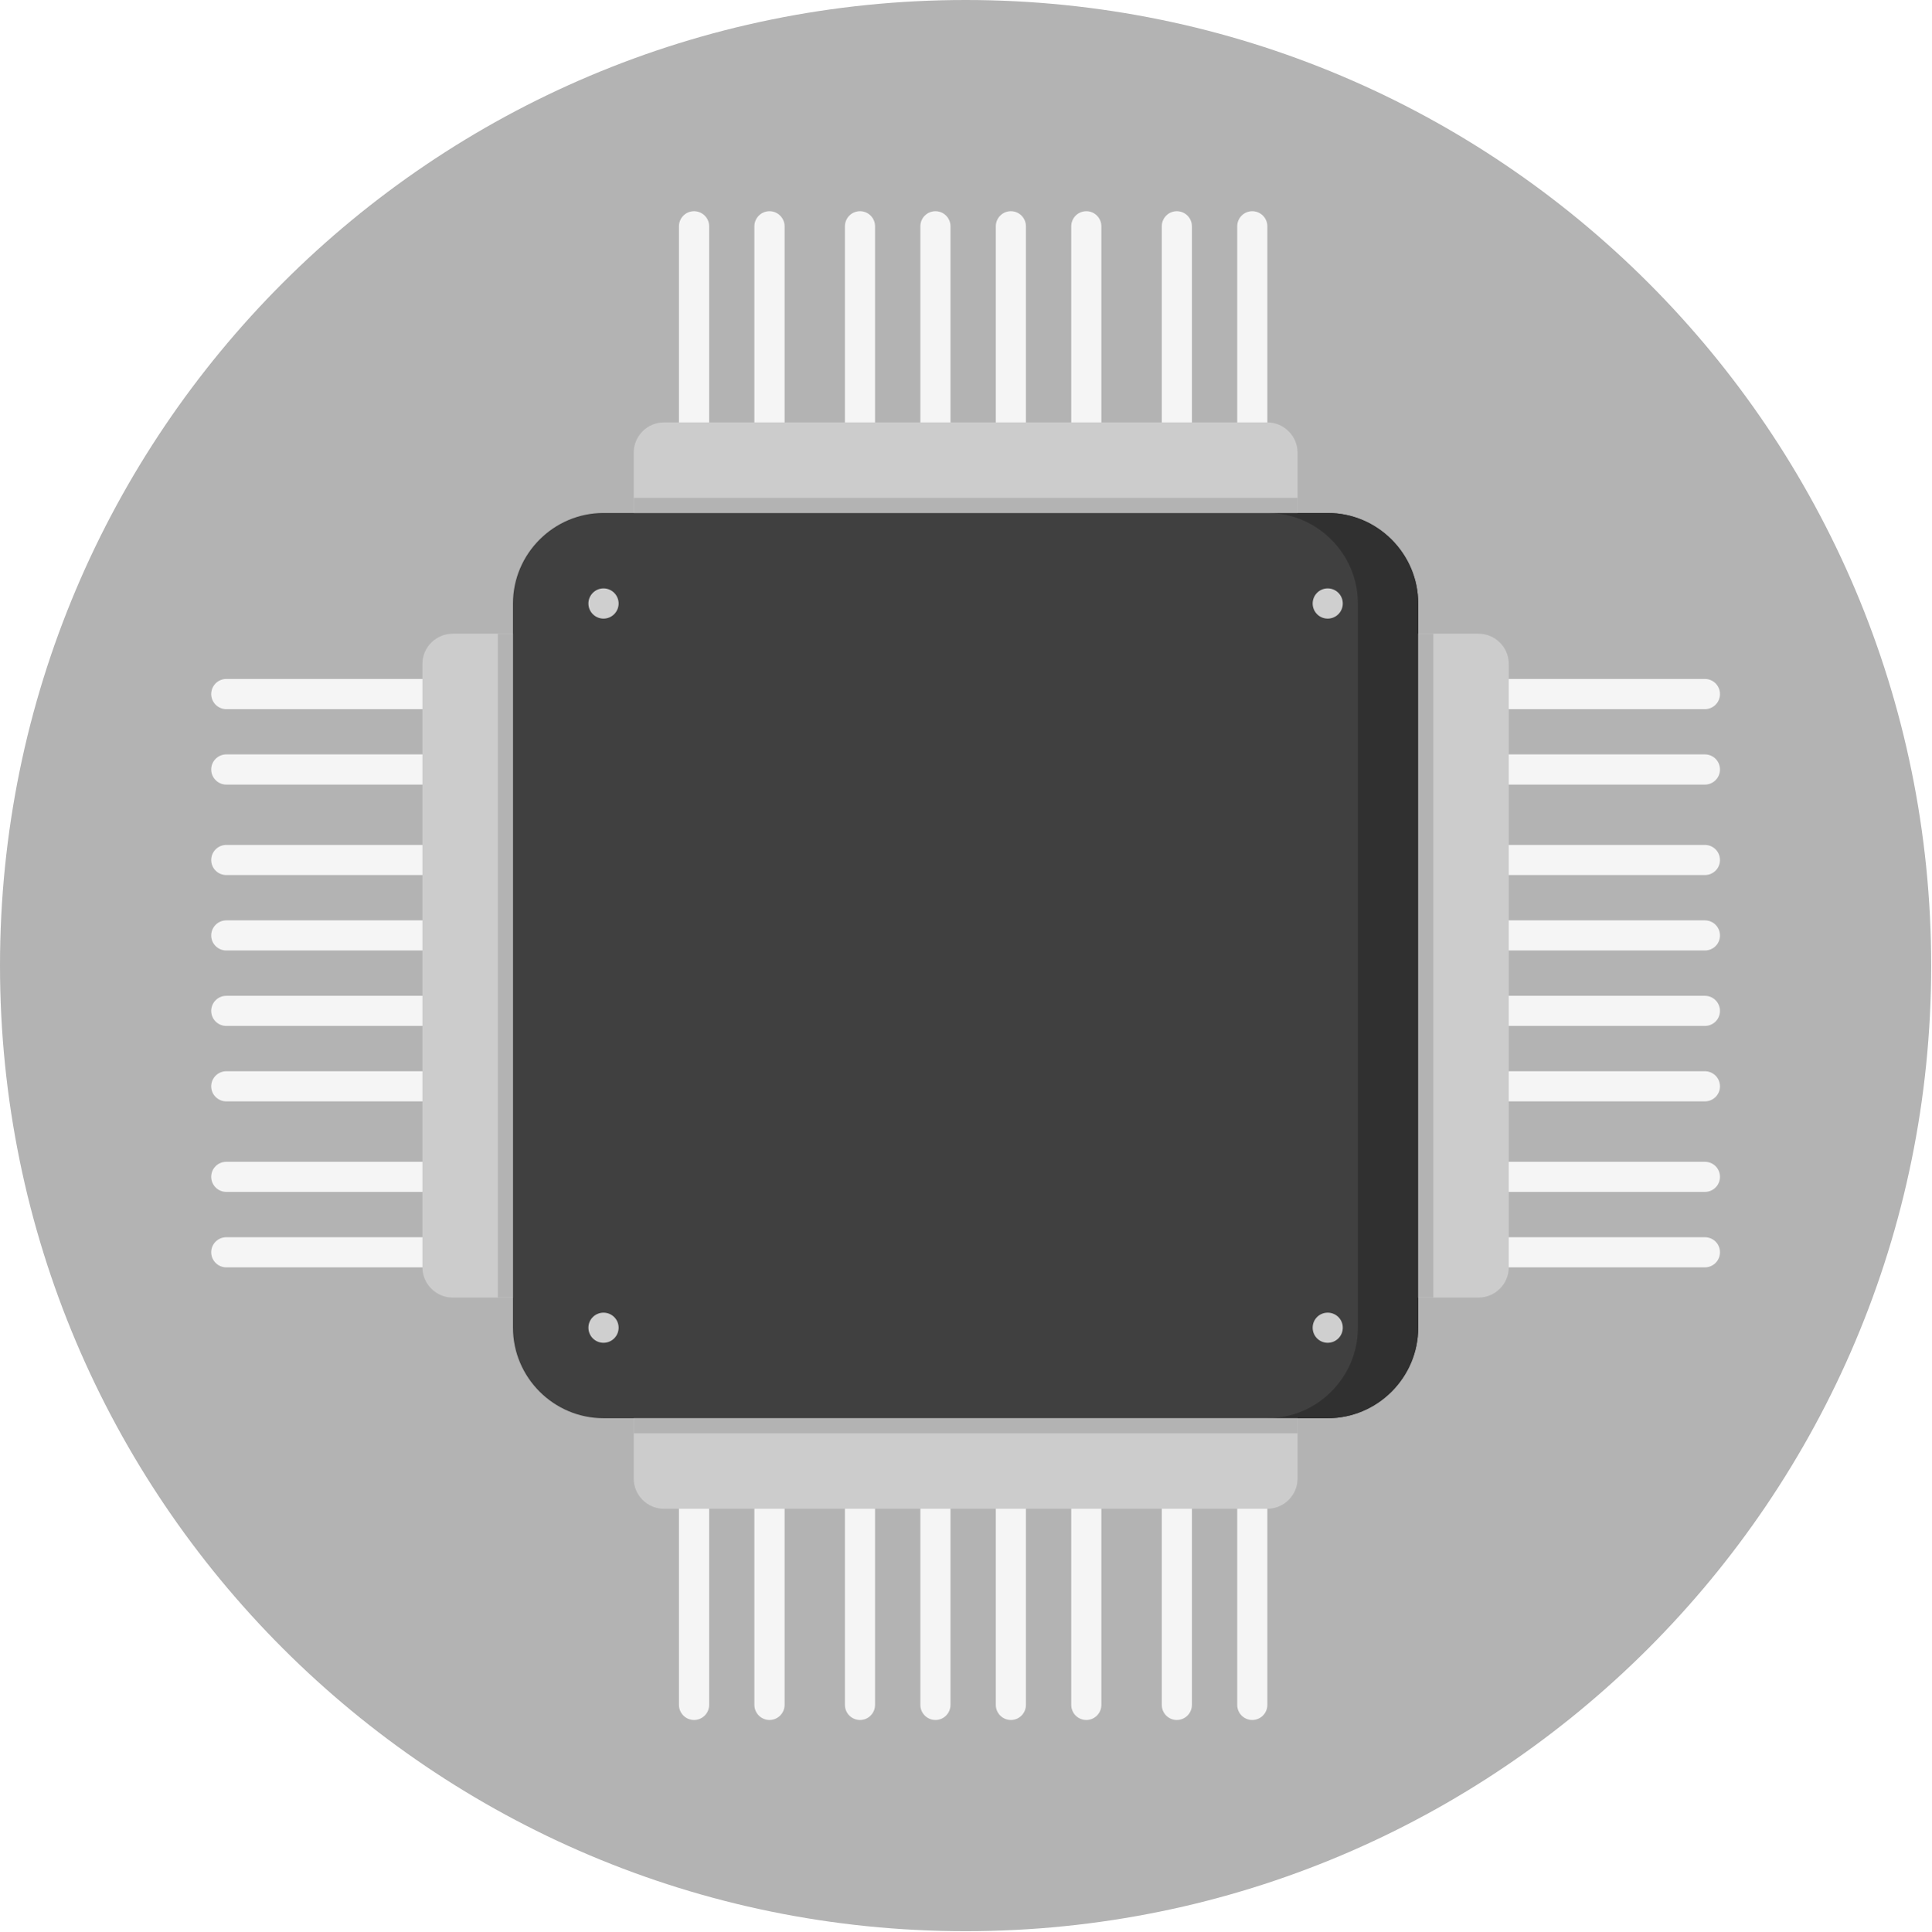
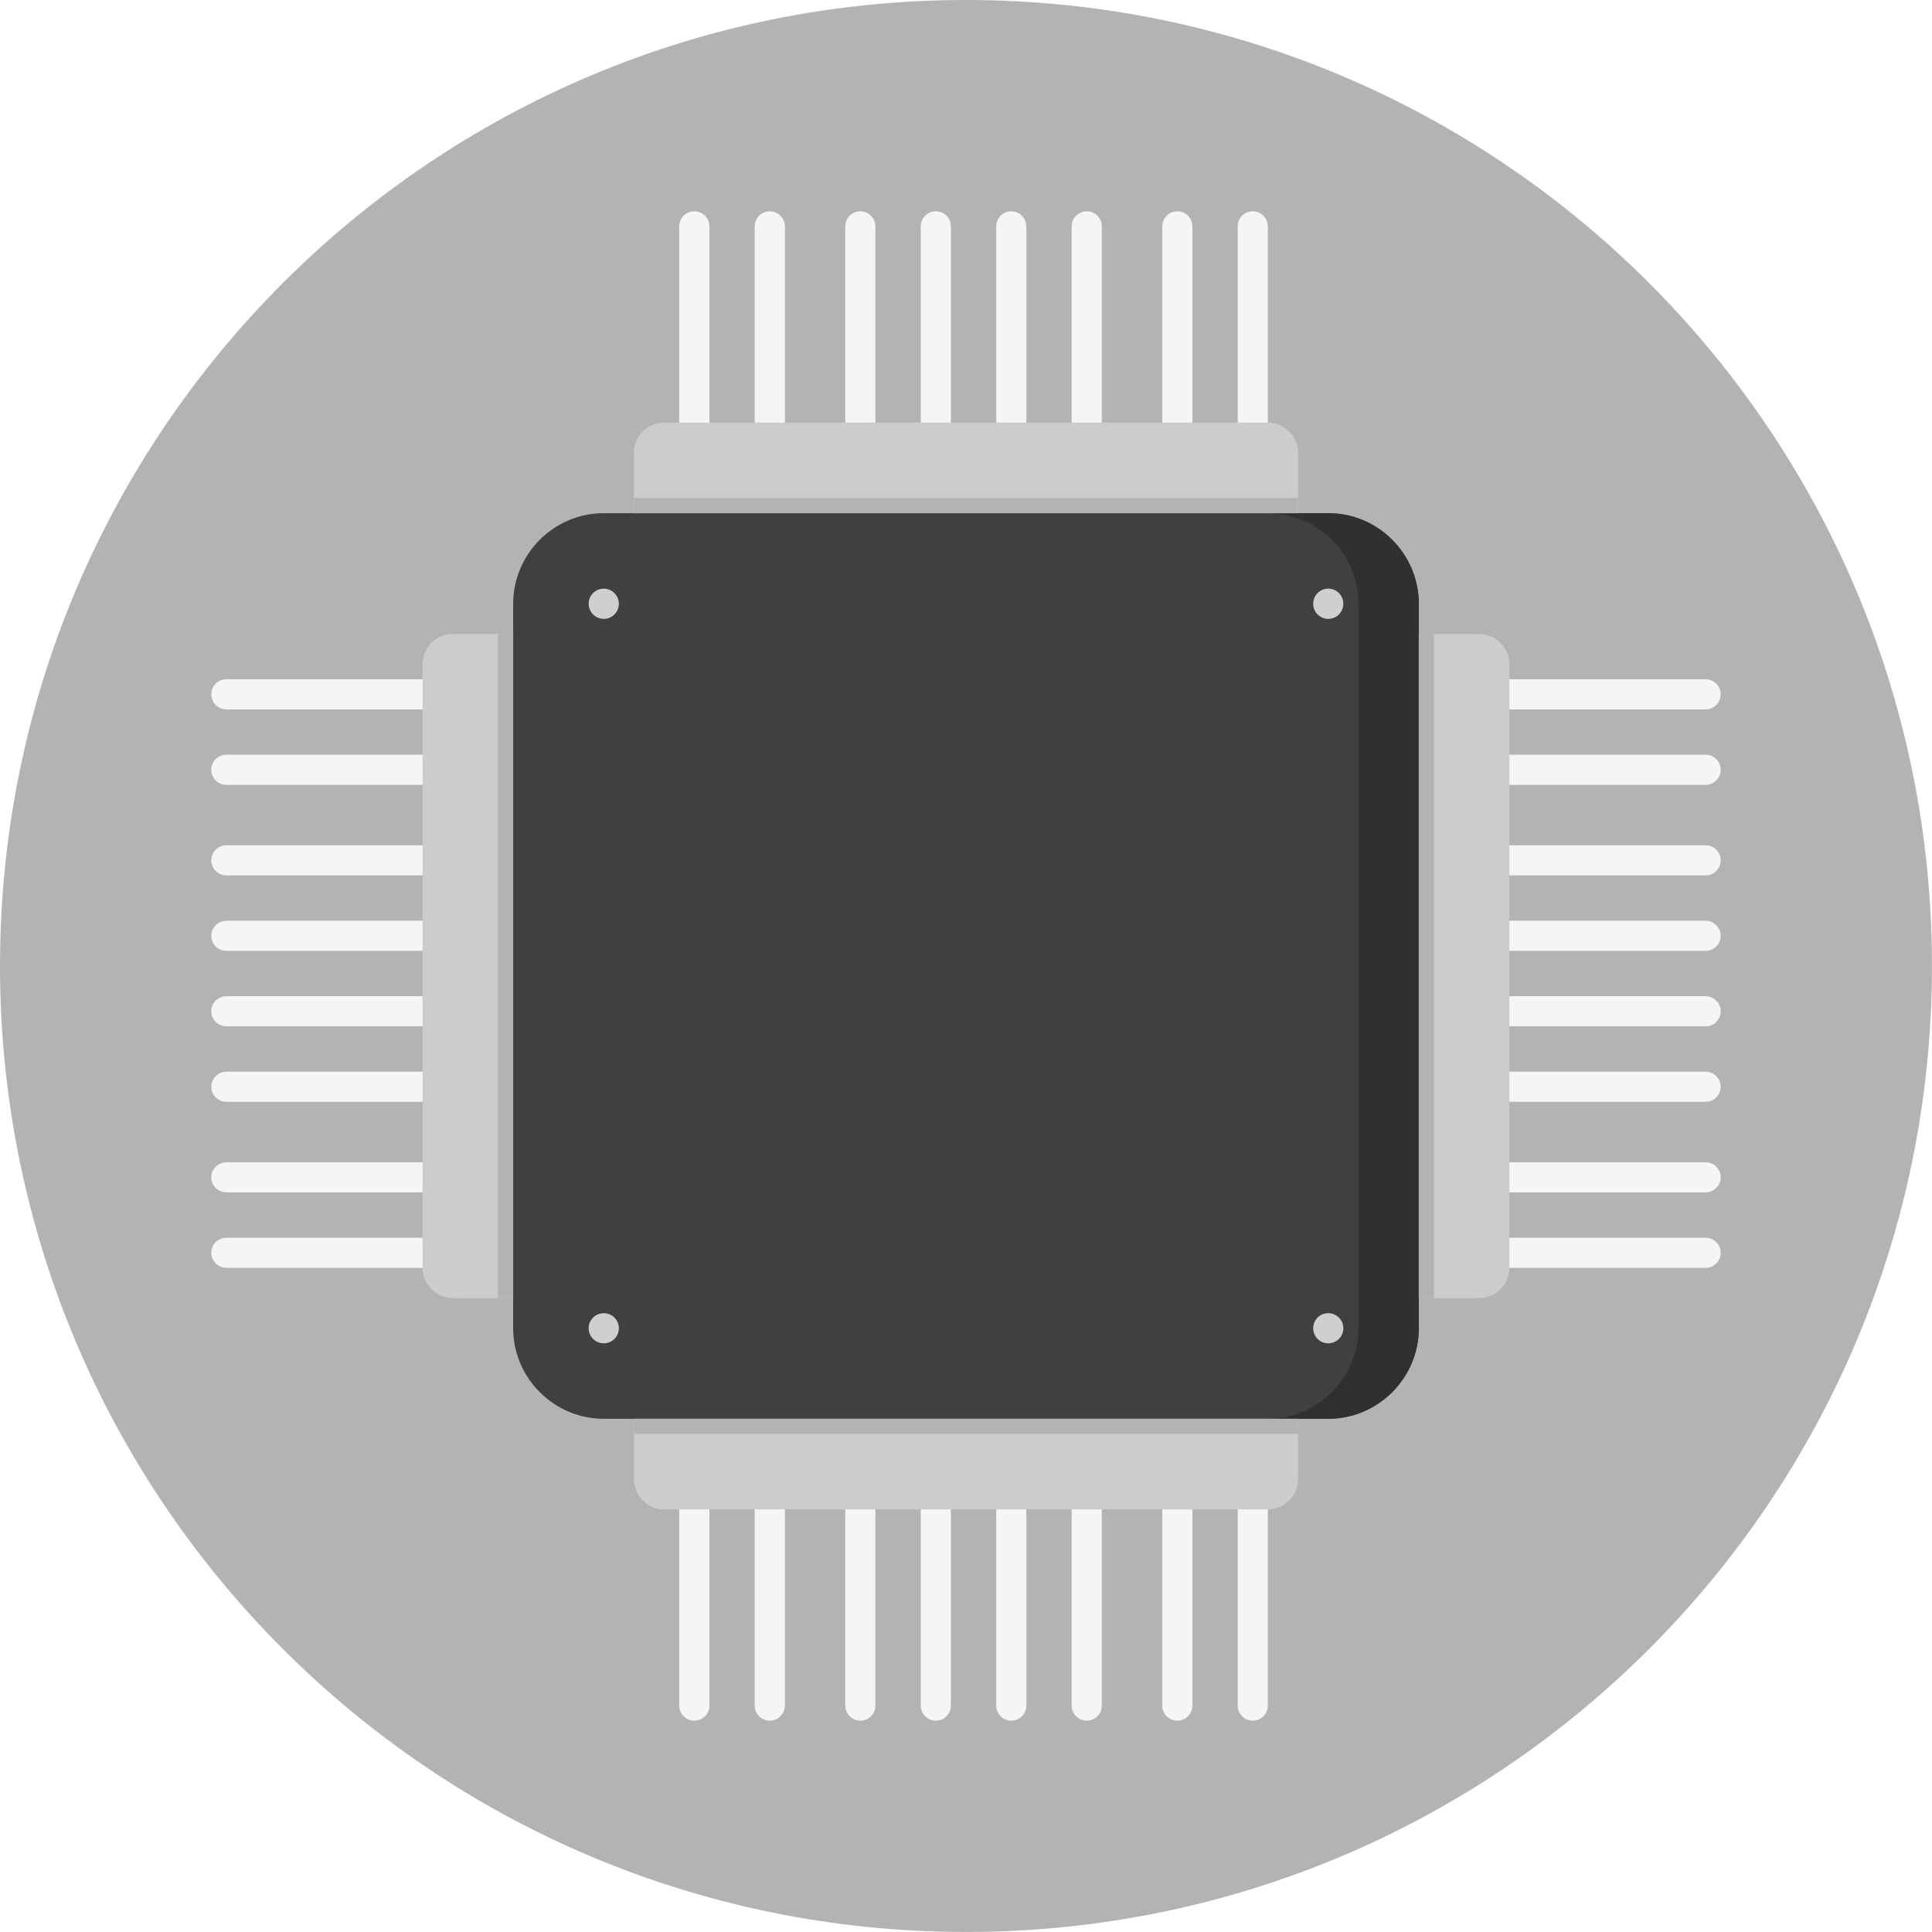
- <svg xmlns="http://www.w3.org/2000/svg" width="102.4pt" height="102.4pt" viewBox="0 0 102.4 102.4" version="1.1">
+ <svg xmlns="http://www.w3.org/2000/svg" width="136.533" height="136.533" version="1.1" viewBox="0 0 102.4 102.4">
  <g id="surface1">
-     <path style=" stroke:none;fill-rule:nonzero;fill:rgb(70%,70%,70%);fill-opacity:1;" d="M 51.199 0 C 22.922 0 0 22.922 0 51.199 C 0 79.477 22.922 102.398 51.199 102.398 C 79.477 102.398 102.398 79.477 102.398 51.199 C 102.398 22.922 79.477 0 51.199 0 Z M 51.199 0 " />
-     <path style=" stroke:none;fill-rule:nonzero;fill:rgb(25%,25%,25%);fill-opacity:1;" d="M 75.199 70.398 C 75.199 73.039 73.039 75.199 70.398 75.199 L 32 75.199 C 29.359 75.199 27.199 73.039 27.199 70.398 L 27.199 32 C 27.199 29.359 29.359 27.199 32 27.199 L 70.398 27.199 C 73.039 27.199 75.199 29.359 75.199 32 Z M 75.199 70.398 " />
-     <path style=" stroke:none;fill-rule:nonzero;fill:rgb(19%,19%,19%);fill-opacity:1;" d="M 70.398 27.199 L 67.199 27.199 C 69.84 27.199 72 29.359 72 32 L 72 70.398 C 72 73.039 69.84 75.199 67.199 75.199 L 70.398 75.199 C 73.039 75.199 75.199 73.039 75.199 70.398 L 75.199 32 C 75.199 29.359 73.039 27.199 70.398 27.199 Z M 70.398 27.199 " />
-     <path style=" stroke:none;fill-rule:nonzero;fill:rgb(81%,81%,81%);fill-opacity:1;" d="M 71.199 32 C 71.199 32.441 70.844 32.801 70.398 32.801 C 69.957 32.801 69.602 32.441 69.602 32 C 69.602 31.559 69.957 31.199 70.398 31.199 C 70.844 31.199 71.199 31.559 71.199 32 Z M 71.199 32 " />
-     <path style=" stroke:none;fill-rule:nonzero;fill:rgb(81%,81%,81%);fill-opacity:1;" d="M 32.801 32 C 32.801 32.441 32.441 32.801 32 32.801 C 31.559 32.801 31.199 32.441 31.199 32 C 31.199 31.559 31.559 31.199 32 31.199 C 32.441 31.199 32.801 31.559 32.801 32 Z M 32.801 32 " />
-     <path style=" stroke:none;fill-rule:nonzero;fill:rgb(81%,81%,81%);fill-opacity:1;" d="M 71.199 70.398 C 71.199 70.844 70.844 71.199 70.398 71.199 C 69.957 71.199 69.602 70.844 69.602 70.398 C 69.602 69.957 69.957 69.602 70.398 69.602 C 70.844 69.602 71.199 69.957 71.199 70.398 Z M 71.199 70.398 " />
-     <path style=" stroke:none;fill-rule:nonzero;fill:rgb(81%,81%,81%);fill-opacity:1;" d="M 32.801 70.398 C 32.801 70.844 32.441 71.199 32 71.199 C 31.559 71.199 31.199 70.844 31.199 70.398 C 31.199 69.957 31.559 69.602 32 69.602 C 32.441 69.602 32.801 69.957 32.801 70.398 Z M 32.801 70.398 " />
-     <path style=" stroke:none;fill-rule:nonzero;fill:rgb(96%,96%,96%);fill-opacity:1;" d="M 36.801 23.199 C 36.359 23.199 36 22.84 36 22.398 L 36 12 C 36 11.559 36.359 11.199 36.801 11.199 C 37.242 11.199 37.602 11.559 37.602 12 L 37.602 22.398 C 37.602 22.84 37.242 23.199 36.801 23.199 Z M 36.801 23.199 " />
-     <path style=" stroke:none;fill-rule:nonzero;fill:rgb(96%,96%,96%);fill-opacity:1;" d="M 40.801 23.199 C 40.359 23.199 40 22.84 40 22.398 L 40 12 C 40 11.559 40.359 11.199 40.801 11.199 C 41.242 11.199 41.602 11.559 41.602 12 L 41.602 22.398 C 41.602 22.84 41.242 23.199 40.801 23.199 Z M 40.801 23.199 " />
-     <path style=" stroke:none;fill-rule:nonzero;fill:rgb(96%,96%,96%);fill-opacity:1;" d="M 45.602 23.199 C 45.156 23.199 44.801 22.84 44.801 22.398 L 44.801 12 C 44.801 11.559 45.156 11.199 45.602 11.199 C 46.043 11.199 46.398 11.559 46.398 12 L 46.398 22.398 C 46.398 22.84 46.043 23.199 45.602 23.199 Z M 45.602 23.199 " />
-     <path style=" stroke:none;fill-rule:nonzero;fill:rgb(96%,96%,96%);fill-opacity:1;" d="M 49.602 23.199 C 49.156 23.199 48.801 22.84 48.801 22.398 L 48.801 12 C 48.801 11.559 49.156 11.199 49.602 11.199 C 50.043 11.199 50.398 11.559 50.398 12 L 50.398 22.398 C 50.398 22.84 50.043 23.199 49.602 23.199 Z M 49.602 23.199 " />
-     <path style=" stroke:none;fill-rule:nonzero;fill:rgb(96%,96%,96%);fill-opacity:1;" d="M 53.602 23.199 C 53.156 23.199 52.801 22.84 52.801 22.398 L 52.801 12 C 52.801 11.559 53.156 11.199 53.602 11.199 C 54.043 11.199 54.398 11.559 54.398 12 L 54.398 22.398 C 54.398 22.84 54.043 23.199 53.602 23.199 Z M 53.602 23.199 " />
-     <path style=" stroke:none;fill-rule:nonzero;fill:rgb(96%,96%,96%);fill-opacity:1;" d="M 57.602 23.199 C 57.156 23.199 56.801 22.84 56.801 22.398 L 56.801 12 C 56.801 11.559 57.156 11.199 57.602 11.199 C 58.043 11.199 58.398 11.559 58.398 12 L 58.398 22.398 C 58.398 22.84 58.043 23.199 57.602 23.199 Z M 57.602 23.199 " />
-     <path style=" stroke:none;fill-rule:nonzero;fill:rgb(96%,96%,96%);fill-opacity:1;" d="M 62.398 23.199 C 61.957 23.199 61.602 22.84 61.602 22.398 L 61.602 12 C 61.602 11.559 61.957 11.199 62.398 11.199 C 62.844 11.199 63.199 11.559 63.199 12 L 63.199 22.398 C 63.199 22.84 62.844 23.199 62.398 23.199 Z M 62.398 23.199 " />
-     <path style=" stroke:none;fill-rule:nonzero;fill:rgb(96%,96%,96%);fill-opacity:1;" d="M 66.398 23.199 C 65.957 23.199 65.602 22.84 65.602 22.398 L 65.602 12 C 65.602 11.559 65.957 11.199 66.398 11.199 C 66.844 11.199 67.199 11.559 67.199 12 L 67.199 22.398 C 67.199 22.84 66.844 23.199 66.398 23.199 Z M 66.398 23.199 " />
-     <path style=" stroke:none;fill-rule:nonzero;fill:rgb(96%,96%,96%);fill-opacity:1;" d="M 36.801 91.199 C 36.359 91.199 36 90.84 36 90.398 L 36 80 C 36 79.559 36.359 79.199 36.801 79.199 C 37.242 79.199 37.602 79.559 37.602 80 L 37.602 90.398 C 37.602 90.84 37.242 91.199 36.801 91.199 Z M 36.801 91.199 " />
-     <path style=" stroke:none;fill-rule:nonzero;fill:rgb(96%,96%,96%);fill-opacity:1;" d="M 40.801 91.199 C 40.359 91.199 40 90.84 40 90.398 L 40 80 C 40 79.559 40.359 79.199 40.801 79.199 C 41.242 79.199 41.602 79.559 41.602 80 L 41.602 90.398 C 41.602 90.84 41.242 91.199 40.801 91.199 Z M 40.801 91.199 " />
-     <path style=" stroke:none;fill-rule:nonzero;fill:rgb(96%,96%,96%);fill-opacity:1;" d="M 45.602 91.199 C 45.156 91.199 44.801 90.84 44.801 90.398 L 44.801 80 C 44.801 79.559 45.156 79.199 45.602 79.199 C 46.043 79.199 46.398 79.559 46.398 80 L 46.398 90.398 C 46.398 90.84 46.043 91.199 45.602 91.199 Z M 45.602 91.199 " />
-     <path style=" stroke:none;fill-rule:nonzero;fill:rgb(96%,96%,96%);fill-opacity:1;" d="M 49.602 91.199 C 49.156 91.199 48.801 90.84 48.801 90.398 L 48.801 80 C 48.801 79.559 49.156 79.199 49.602 79.199 C 50.043 79.199 50.398 79.559 50.398 80 L 50.398 90.398 C 50.398 90.84 50.043 91.199 49.602 91.199 Z M 49.602 91.199 " />
-     <path style=" stroke:none;fill-rule:nonzero;fill:rgb(96%,96%,96%);fill-opacity:1;" d="M 53.602 91.199 C 53.156 91.199 52.801 90.84 52.801 90.398 L 52.801 80 C 52.801 79.559 53.156 79.199 53.602 79.199 C 54.043 79.199 54.398 79.559 54.398 80 L 54.398 90.398 C 54.398 90.84 54.043 91.199 53.602 91.199 Z M 53.602 91.199 " />
-     <path style=" stroke:none;fill-rule:nonzero;fill:rgb(96%,96%,96%);fill-opacity:1;" d="M 57.602 91.199 C 57.156 91.199 56.801 90.84 56.801 90.398 L 56.801 80 C 56.801 79.559 57.156 79.199 57.602 79.199 C 58.043 79.199 58.398 79.559 58.398 80 L 58.398 90.398 C 58.398 90.84 58.043 91.199 57.602 91.199 Z M 57.602 91.199 " />
-     <path style=" stroke:none;fill-rule:nonzero;fill:rgb(96%,96%,96%);fill-opacity:1;" d="M 62.398 91.199 C 61.957 91.199 61.602 90.84 61.602 90.398 L 61.602 80 C 61.602 79.559 61.957 79.199 62.398 79.199 C 62.844 79.199 63.199 79.559 63.199 80 L 63.199 90.398 C 63.199 90.84 62.844 91.199 62.398 91.199 Z M 62.398 91.199 " />
-     <path style=" stroke:none;fill-rule:nonzero;fill:rgb(96%,96%,96%);fill-opacity:1;" d="M 66.398 91.199 C 65.957 91.199 65.602 90.84 65.602 90.398 L 65.602 80 C 65.602 79.559 65.957 79.199 66.398 79.199 C 66.844 79.199 67.199 79.559 67.199 80 L 67.199 90.398 C 67.199 90.84 66.844 91.199 66.398 91.199 Z M 66.398 91.199 " />
-     <path style=" stroke:none;fill-rule:nonzero;fill:rgb(96%,96%,96%);fill-opacity:1;" d="M 22.398 67.199 L 12 67.199 C 11.559 67.199 11.199 66.84 11.199 66.398 C 11.199 65.957 11.559 65.602 12 65.602 L 22.398 65.602 C 22.844 65.602 23.199 65.957 23.199 66.398 C 23.199 66.84 22.844 67.199 22.398 67.199 Z M 22.398 67.199 " />
-     <path style=" stroke:none;fill-rule:nonzero;fill:rgb(96%,96%,96%);fill-opacity:1;" d="M 22.398 63.199 L 12 63.199 C 11.559 63.199 11.199 62.84 11.199 62.398 C 11.199 61.957 11.559 61.602 12 61.602 L 22.398 61.602 C 22.844 61.602 23.199 61.957 23.199 62.398 C 23.199 62.84 22.844 63.199 22.398 63.199 Z M 22.398 63.199 " />
-     <path style=" stroke:none;fill-rule:nonzero;fill:rgb(96%,96%,96%);fill-opacity:1;" d="M 22.398 58.398 L 12 58.398 C 11.559 58.398 11.199 58.043 11.199 57.602 C 11.199 57.16 11.559 56.801 12 56.801 L 22.398 56.801 C 22.844 56.801 23.199 57.16 23.199 57.602 C 23.199 58.043 22.844 58.398 22.398 58.398 Z M 22.398 58.398 " />
-     <path style=" stroke:none;fill-rule:nonzero;fill:rgb(96%,96%,96%);fill-opacity:1;" d="M 22.398 54.398 L 12 54.398 C 11.559 54.398 11.199 54.043 11.199 53.602 C 11.199 53.16 11.559 52.801 12 52.801 L 22.398 52.801 C 22.844 52.801 23.199 53.16 23.199 53.602 C 23.199 54.043 22.844 54.398 22.398 54.398 Z M 22.398 54.398 " />
-     <path style=" stroke:none;fill-rule:nonzero;fill:rgb(96%,96%,96%);fill-opacity:1;" d="M 22.398 50.398 L 12 50.398 C 11.559 50.398 11.199 50.043 11.199 49.602 C 11.199 49.16 11.559 48.801 12 48.801 L 22.398 48.801 C 22.844 48.801 23.199 49.16 23.199 49.602 C 23.199 50.043 22.844 50.398 22.398 50.398 Z M 22.398 50.398 " />
-     <path style=" stroke:none;fill-rule:nonzero;fill:rgb(96%,96%,96%);fill-opacity:1;" d="M 22.398 46.398 L 12 46.398 C 11.559 46.398 11.199 46.043 11.199 45.602 C 11.199 45.16 11.559 44.801 12 44.801 L 22.398 44.801 C 22.844 44.801 23.199 45.16 23.199 45.602 C 23.199 46.043 22.844 46.398 22.398 46.398 Z M 22.398 46.398 " />
-     <path style=" stroke:none;fill-rule:nonzero;fill:rgb(96%,96%,96%);fill-opacity:1;" d="M 22.398 41.602 L 12 41.602 C 11.559 41.602 11.199 41.242 11.199 40.801 C 11.199 40.359 11.559 40 12 40 L 22.398 40 C 22.844 40 23.199 40.359 23.199 40.801 C 23.199 41.242 22.844 41.602 22.398 41.602 Z M 22.398 41.602 " />
-     <path style=" stroke:none;fill-rule:nonzero;fill:rgb(96%,96%,96%);fill-opacity:1;" d="M 22.398 37.602 L 12 37.602 C 11.559 37.602 11.199 37.242 11.199 36.801 C 11.199 36.359 11.559 36 12 36 L 22.398 36 C 22.844 36 23.199 36.359 23.199 36.801 C 23.199 37.242 22.844 37.602 22.398 37.602 Z M 22.398 37.602 " />
-     <path style=" stroke:none;fill-rule:nonzero;fill:rgb(96%,96%,96%);fill-opacity:1;" d="M 90.398 67.199 L 80 67.199 C 79.559 67.199 79.199 66.84 79.199 66.398 C 79.199 65.957 79.559 65.602 80 65.602 L 90.398 65.602 C 90.844 65.602 91.199 65.957 91.199 66.398 C 91.199 66.84 90.844 67.199 90.398 67.199 Z M 90.398 67.199 " />
-     <path style=" stroke:none;fill-rule:nonzero;fill:rgb(96%,96%,96%);fill-opacity:1;" d="M 90.398 63.199 L 80 63.199 C 79.559 63.199 79.199 62.84 79.199 62.398 C 79.199 61.957 79.559 61.602 80 61.602 L 90.398 61.602 C 90.844 61.602 91.199 61.957 91.199 62.398 C 91.199 62.84 90.844 63.199 90.398 63.199 Z M 90.398 63.199 " />
-     <path style=" stroke:none;fill-rule:nonzero;fill:rgb(96%,96%,96%);fill-opacity:1;" d="M 90.398 58.398 L 80 58.398 C 79.559 58.398 79.199 58.043 79.199 57.602 C 79.199 57.16 79.559 56.801 80 56.801 L 90.398 56.801 C 90.844 56.801 91.199 57.16 91.199 57.602 C 91.199 58.043 90.844 58.398 90.398 58.398 Z M 90.398 58.398 " />
-     <path style=" stroke:none;fill-rule:nonzero;fill:rgb(96%,96%,96%);fill-opacity:1;" d="M 90.398 54.398 L 80 54.398 C 79.559 54.398 79.199 54.043 79.199 53.602 C 79.199 53.16 79.559 52.801 80 52.801 L 90.398 52.801 C 90.844 52.801 91.199 53.16 91.199 53.602 C 91.199 54.043 90.844 54.398 90.398 54.398 Z M 90.398 54.398 " />
-     <path style=" stroke:none;fill-rule:nonzero;fill:rgb(96%,96%,96%);fill-opacity:1;" d="M 90.398 50.398 L 80 50.398 C 79.559 50.398 79.199 50.043 79.199 49.602 C 79.199 49.16 79.559 48.801 80 48.801 L 90.398 48.801 C 90.844 48.801 91.199 49.16 91.199 49.602 C 91.199 50.043 90.844 50.398 90.398 50.398 Z M 90.398 50.398 " />
-     <path style=" stroke:none;fill-rule:nonzero;fill:rgb(96%,96%,96%);fill-opacity:1;" d="M 90.398 46.398 L 80 46.398 C 79.559 46.398 79.199 46.043 79.199 45.602 C 79.199 45.16 79.559 44.801 80 44.801 L 90.398 44.801 C 90.844 44.801 91.199 45.16 91.199 45.602 C 91.199 46.043 90.844 46.398 90.398 46.398 Z M 90.398 46.398 " />
-     <path style=" stroke:none;fill-rule:nonzero;fill:rgb(96%,96%,96%);fill-opacity:1;" d="M 90.398 41.602 L 80 41.602 C 79.559 41.602 79.199 41.242 79.199 40.801 C 79.199 40.359 79.559 40 80 40 L 90.398 40 C 90.844 40 91.199 40.359 91.199 40.801 C 91.199 41.242 90.844 41.602 90.398 41.602 Z M 90.398 41.602 " />
-     <path style=" stroke:none;fill-rule:nonzero;fill:rgb(96%,96%,96%);fill-opacity:1;" d="M 90.398 37.602 L 80 37.602 C 79.559 37.602 79.199 37.242 79.199 36.801 C 79.199 36.359 79.559 36 80 36 L 90.398 36 C 90.844 36 91.199 36.359 91.199 36.801 C 91.199 37.242 90.844 37.602 90.398 37.602 Z M 90.398 37.602 " />
-     <path style=" stroke:none;fill-rule:nonzero;fill:rgb(80%,80%,80%);fill-opacity:1;" d="M 68.801 27.199 L 68.801 24 C 68.801 23.121 68.078 22.398 67.199 22.398 L 35.199 22.398 C 34.32 22.398 33.602 23.121 33.602 24 L 33.602 27.199 Z M 68.801 27.199 " />
-     <path style=" stroke:none;fill-rule:nonzero;fill:rgb(80%,80%,80%);fill-opacity:1;" d="M 68.801 75.199 L 68.801 78.398 C 68.801 79.281 68.078 80 67.199 80 L 35.199 80 C 34.32 80 33.602 79.281 33.602 78.398 L 33.602 75.199 Z M 68.801 75.199 " />
-     <path style=" stroke:none;fill-rule:nonzero;fill:rgb(80%,80%,80%);fill-opacity:1;" d="M 27.199 33.602 L 24 33.602 C 23.121 33.602 22.398 34.32 22.398 35.199 L 22.398 67.199 C 22.398 68.078 23.121 68.801 24 68.801 L 27.199 68.801 Z M 27.199 33.602 " />
-     <path style=" stroke:none;fill-rule:nonzero;fill:rgb(80%,80%,80%);fill-opacity:1;" d="M 75.199 33.602 L 78.398 33.602 C 79.281 33.602 80 34.32 80 35.199 L 80 67.199 C 80 68.078 79.281 68.801 78.398 68.801 L 75.199 68.801 Z M 75.199 33.602 " />
-     <path style=" stroke:none;fill-rule:nonzero;fill:rgb(70%,70%,70%);fill-opacity:1;" d="M 33.602 26.398 L 68.801 26.398 L 68.801 27.199 L 33.602 27.199 Z M 33.602 26.398 " />
-     <path style=" stroke:none;fill-rule:nonzero;fill:rgb(70%,70%,70%);fill-opacity:1;" d="M 33.602 75.199 L 68.801 75.199 L 68.801 76 L 33.602 76 Z M 33.602 75.199 " />
-     <path style=" stroke:none;fill-rule:nonzero;fill:rgb(70%,70%,70%);fill-opacity:1;" d="M 26.398 33.602 L 27.199 33.602 L 27.199 68.801 L 26.398 68.801 Z M 26.398 33.602 " />
-     <path style=" stroke:none;fill-rule:nonzero;fill:rgb(70%,70%,70%);fill-opacity:1;" d="M 75.199 33.602 L 76 33.602 L 76 68.801 L 75.199 68.801 Z M 75.199 33.602 " />
+     <path style="stroke:none;fill-rule:nonzero;fill:#b3b3b3;fill-opacity:1" d="M 51.199 0 C 22.922 0 0 22.922 0 51.199 C 0 79.477 22.922 102.398 51.199 102.398 C 79.477 102.398 102.398 79.477 102.398 51.199 C 102.398 22.922 79.477 0 51.199 0 Z M 51.199 0" />
+     <path style="stroke:none;fill-rule:nonzero;fill:#404040;fill-opacity:1" d="M 75.199 70.398 C 75.199 73.039 73.039 75.199 70.398 75.199 L 32 75.199 C 29.359 75.199 27.199 73.039 27.199 70.398 L 27.199 32 C 27.199 29.359 29.359 27.199 32 27.199 L 70.398 27.199 C 73.039 27.199 75.199 29.359 75.199 32 Z M 75.199 70.398" />
+     <path style="stroke:none;fill-rule:nonzero;fill:#303030;fill-opacity:1" d="M 70.398 27.199 L 67.199 27.199 C 69.84 27.199 72 29.359 72 32 L 72 70.398 C 72 73.039 69.84 75.199 67.199 75.199 L 70.398 75.199 C 73.039 75.199 75.199 73.039 75.199 70.398 L 75.199 32 C 75.199 29.359 73.039 27.199 70.398 27.199 Z M 70.398 27.199" />
+     <path style="stroke:none;fill-rule:nonzero;fill:#cfcfcf;fill-opacity:1" d="M 71.199 32 C 71.199 32.441 70.844 32.801 70.398 32.801 C 69.957 32.801 69.602 32.441 69.602 32 C 69.602 31.559 69.957 31.199 70.398 31.199 C 70.844 31.199 71.199 31.559 71.199 32 Z M 71.199 32" />
+     <path style="stroke:none;fill-rule:nonzero;fill:#cfcfcf;fill-opacity:1" d="M 32.801 32 C 32.801 32.441 32.441 32.801 32 32.801 C 31.559 32.801 31.199 32.441 31.199 32 C 31.199 31.559 31.559 31.199 32 31.199 C 32.441 31.199 32.801 31.559 32.801 32 Z M 32.801 32" />
+     <path style="stroke:none;fill-rule:nonzero;fill:#cfcfcf;fill-opacity:1" d="M 71.199 70.398 C 71.199 70.844 70.844 71.199 70.398 71.199 C 69.957 71.199 69.602 70.844 69.602 70.398 C 69.602 69.957 69.957 69.602 70.398 69.602 C 70.844 69.602 71.199 69.957 71.199 70.398 Z M 71.199 70.398" />
+     <path style="stroke:none;fill-rule:nonzero;fill:#cfcfcf;fill-opacity:1" d="M 32.801 70.398 C 32.801 70.844 32.441 71.199 32 71.199 C 31.559 71.199 31.199 70.844 31.199 70.398 C 31.199 69.957 31.559 69.602 32 69.602 C 32.441 69.602 32.801 69.957 32.801 70.398 Z M 32.801 70.398" />
+     <path style="stroke:none;fill-rule:nonzero;fill:#f5f5f5;fill-opacity:1" d="M 36.801 23.199 C 36.359 23.199 36 22.84 36 22.398 L 36 12 C 36 11.559 36.359 11.199 36.801 11.199 C 37.242 11.199 37.602 11.559 37.602 12 L 37.602 22.398 C 37.602 22.84 37.242 23.199 36.801 23.199 Z M 36.801 23.199" />
+     <path style="stroke:none;fill-rule:nonzero;fill:#f5f5f5;fill-opacity:1" d="M 40.801 23.199 C 40.359 23.199 40 22.84 40 22.398 L 40 12 C 40 11.559 40.359 11.199 40.801 11.199 C 41.242 11.199 41.602 11.559 41.602 12 L 41.602 22.398 C 41.602 22.84 41.242 23.199 40.801 23.199 Z M 40.801 23.199" />
+     <path style="stroke:none;fill-rule:nonzero;fill:#f5f5f5;fill-opacity:1" d="M 45.602 23.199 C 45.156 23.199 44.801 22.84 44.801 22.398 L 44.801 12 C 44.801 11.559 45.156 11.199 45.602 11.199 C 46.043 11.199 46.398 11.559 46.398 12 L 46.398 22.398 C 46.398 22.84 46.043 23.199 45.602 23.199 Z M 45.602 23.199" />
+     <path style="stroke:none;fill-rule:nonzero;fill:#f5f5f5;fill-opacity:1" d="M 49.602 23.199 C 49.156 23.199 48.801 22.84 48.801 22.398 L 48.801 12 C 48.801 11.559 49.156 11.199 49.602 11.199 C 50.043 11.199 50.398 11.559 50.398 12 L 50.398 22.398 C 50.398 22.84 50.043 23.199 49.602 23.199 Z M 49.602 23.199" />
+     <path style="stroke:none;fill-rule:nonzero;fill:#f5f5f5;fill-opacity:1" d="M 53.602 23.199 C 53.156 23.199 52.801 22.84 52.801 22.398 L 52.801 12 C 52.801 11.559 53.156 11.199 53.602 11.199 C 54.043 11.199 54.398 11.559 54.398 12 L 54.398 22.398 C 54.398 22.84 54.043 23.199 53.602 23.199 Z M 53.602 23.199" />
+     <path style="stroke:none;fill-rule:nonzero;fill:#f5f5f5;fill-opacity:1" d="M 57.602 23.199 C 57.156 23.199 56.801 22.84 56.801 22.398 L 56.801 12 C 56.801 11.559 57.156 11.199 57.602 11.199 C 58.043 11.199 58.398 11.559 58.398 12 L 58.398 22.398 C 58.398 22.84 58.043 23.199 57.602 23.199 Z M 57.602 23.199" />
+     <path style="stroke:none;fill-rule:nonzero;fill:#f5f5f5;fill-opacity:1" d="M 62.398 23.199 C 61.957 23.199 61.602 22.84 61.602 22.398 L 61.602 12 C 61.602 11.559 61.957 11.199 62.398 11.199 C 62.844 11.199 63.199 11.559 63.199 12 L 63.199 22.398 C 63.199 22.84 62.844 23.199 62.398 23.199 Z M 62.398 23.199" />
+     <path style="stroke:none;fill-rule:nonzero;fill:#f5f5f5;fill-opacity:1" d="M 66.398 23.199 C 65.957 23.199 65.602 22.84 65.602 22.398 L 65.602 12 C 65.602 11.559 65.957 11.199 66.398 11.199 C 66.844 11.199 67.199 11.559 67.199 12 L 67.199 22.398 C 67.199 22.84 66.844 23.199 66.398 23.199 Z M 66.398 23.199" />
+     <path style="stroke:none;fill-rule:nonzero;fill:#f5f5f5;fill-opacity:1" d="M 36.801 91.199 C 36.359 91.199 36 90.84 36 90.398 L 36 80 C 36 79.559 36.359 79.199 36.801 79.199 C 37.242 79.199 37.602 79.559 37.602 80 L 37.602 90.398 C 37.602 90.84 37.242 91.199 36.801 91.199 Z M 36.801 91.199" />
+     <path style="stroke:none;fill-rule:nonzero;fill:#f5f5f5;fill-opacity:1" d="M 40.801 91.199 C 40.359 91.199 40 90.84 40 90.398 L 40 80 C 40 79.559 40.359 79.199 40.801 79.199 C 41.242 79.199 41.602 79.559 41.602 80 L 41.602 90.398 C 41.602 90.84 41.242 91.199 40.801 91.199 Z M 40.801 91.199" />
+     <path style="stroke:none;fill-rule:nonzero;fill:#f5f5f5;fill-opacity:1" d="M 45.602 91.199 C 45.156 91.199 44.801 90.84 44.801 90.398 L 44.801 80 C 44.801 79.559 45.156 79.199 45.602 79.199 C 46.043 79.199 46.398 79.559 46.398 80 L 46.398 90.398 C 46.398 90.84 46.043 91.199 45.602 91.199 Z M 45.602 91.199" />
+     <path style="stroke:none;fill-rule:nonzero;fill:#f5f5f5;fill-opacity:1" d="M 49.602 91.199 C 49.156 91.199 48.801 90.84 48.801 90.398 L 48.801 80 C 48.801 79.559 49.156 79.199 49.602 79.199 C 50.043 79.199 50.398 79.559 50.398 80 L 50.398 90.398 C 50.398 90.84 50.043 91.199 49.602 91.199 Z M 49.602 91.199" />
+     <path style="stroke:none;fill-rule:nonzero;fill:#f5f5f5;fill-opacity:1" d="M 53.602 91.199 C 53.156 91.199 52.801 90.84 52.801 90.398 L 52.801 80 C 52.801 79.559 53.156 79.199 53.602 79.199 C 54.043 79.199 54.398 79.559 54.398 80 L 54.398 90.398 C 54.398 90.84 54.043 91.199 53.602 91.199 Z M 53.602 91.199" />
+     <path style="stroke:none;fill-rule:nonzero;fill:#f5f5f5;fill-opacity:1" d="M 57.602 91.199 C 57.156 91.199 56.801 90.84 56.801 90.398 L 56.801 80 C 56.801 79.559 57.156 79.199 57.602 79.199 C 58.043 79.199 58.398 79.559 58.398 80 L 58.398 90.398 C 58.398 90.84 58.043 91.199 57.602 91.199 Z M 57.602 91.199" />
+     <path style="stroke:none;fill-rule:nonzero;fill:#f5f5f5;fill-opacity:1" d="M 62.398 91.199 C 61.957 91.199 61.602 90.84 61.602 90.398 L 61.602 80 C 61.602 79.559 61.957 79.199 62.398 79.199 C 62.844 79.199 63.199 79.559 63.199 80 L 63.199 90.398 C 63.199 90.84 62.844 91.199 62.398 91.199 Z M 62.398 91.199" />
+     <path style="stroke:none;fill-rule:nonzero;fill:#f5f5f5;fill-opacity:1" d="M 66.398 91.199 C 65.957 91.199 65.602 90.84 65.602 90.398 L 65.602 80 C 65.602 79.559 65.957 79.199 66.398 79.199 C 66.844 79.199 67.199 79.559 67.199 80 L 67.199 90.398 C 67.199 90.84 66.844 91.199 66.398 91.199 Z M 66.398 91.199" />
+     <path style="stroke:none;fill-rule:nonzero;fill:#f5f5f5;fill-opacity:1" d="M 22.398 67.199 L 12 67.199 C 11.559 67.199 11.199 66.84 11.199 66.398 C 11.199 65.957 11.559 65.602 12 65.602 L 22.398 65.602 C 22.844 65.602 23.199 65.957 23.199 66.398 C 23.199 66.84 22.844 67.199 22.398 67.199 Z M 22.398 67.199" />
+     <path style="stroke:none;fill-rule:nonzero;fill:#f5f5f5;fill-opacity:1" d="M 22.398 63.199 L 12 63.199 C 11.559 63.199 11.199 62.84 11.199 62.398 C 11.199 61.957 11.559 61.602 12 61.602 L 22.398 61.602 C 22.844 61.602 23.199 61.957 23.199 62.398 C 23.199 62.84 22.844 63.199 22.398 63.199 Z M 22.398 63.199" />
+     <path style="stroke:none;fill-rule:nonzero;fill:#f5f5f5;fill-opacity:1" d="M 22.398 58.398 L 12 58.398 C 11.559 58.398 11.199 58.043 11.199 57.602 C 11.199 57.16 11.559 56.801 12 56.801 L 22.398 56.801 C 22.844 56.801 23.199 57.16 23.199 57.602 C 23.199 58.043 22.844 58.398 22.398 58.398 Z M 22.398 58.398" />
+     <path style="stroke:none;fill-rule:nonzero;fill:#f5f5f5;fill-opacity:1" d="M 22.398 54.398 L 12 54.398 C 11.559 54.398 11.199 54.043 11.199 53.602 C 11.199 53.16 11.559 52.801 12 52.801 L 22.398 52.801 C 22.844 52.801 23.199 53.16 23.199 53.602 C 23.199 54.043 22.844 54.398 22.398 54.398 Z M 22.398 54.398" />
+     <path style="stroke:none;fill-rule:nonzero;fill:#f5f5f5;fill-opacity:1" d="M 22.398 50.398 L 12 50.398 C 11.559 50.398 11.199 50.043 11.199 49.602 C 11.199 49.16 11.559 48.801 12 48.801 L 22.398 48.801 C 22.844 48.801 23.199 49.16 23.199 49.602 C 23.199 50.043 22.844 50.398 22.398 50.398 Z M 22.398 50.398" />
+     <path style="stroke:none;fill-rule:nonzero;fill:#f5f5f5;fill-opacity:1" d="M 22.398 46.398 L 12 46.398 C 11.559 46.398 11.199 46.043 11.199 45.602 C 11.199 45.16 11.559 44.801 12 44.801 L 22.398 44.801 C 22.844 44.801 23.199 45.16 23.199 45.602 C 23.199 46.043 22.844 46.398 22.398 46.398 Z M 22.398 46.398" />
+     <path style="stroke:none;fill-rule:nonzero;fill:#f5f5f5;fill-opacity:1" d="M 22.398 41.602 L 12 41.602 C 11.559 41.602 11.199 41.242 11.199 40.801 C 11.199 40.359 11.559 40 12 40 L 22.398 40 C 22.844 40 23.199 40.359 23.199 40.801 C 23.199 41.242 22.844 41.602 22.398 41.602 Z M 22.398 41.602" />
+     <path style="stroke:none;fill-rule:nonzero;fill:#f5f5f5;fill-opacity:1" d="M 22.398 37.602 L 12 37.602 C 11.559 37.602 11.199 37.242 11.199 36.801 C 11.199 36.359 11.559 36 12 36 L 22.398 36 C 22.844 36 23.199 36.359 23.199 36.801 C 23.199 37.242 22.844 37.602 22.398 37.602 Z M 22.398 37.602" />
+     <path style="stroke:none;fill-rule:nonzero;fill:#f5f5f5;fill-opacity:1" d="M 90.398 67.199 L 80 67.199 C 79.559 67.199 79.199 66.84 79.199 66.398 C 79.199 65.957 79.559 65.602 80 65.602 L 90.398 65.602 C 90.844 65.602 91.199 65.957 91.199 66.398 C 91.199 66.84 90.844 67.199 90.398 67.199 Z M 90.398 67.199" />
+     <path style="stroke:none;fill-rule:nonzero;fill:#f5f5f5;fill-opacity:1" d="M 90.398 63.199 L 80 63.199 C 79.559 63.199 79.199 62.84 79.199 62.398 C 79.199 61.957 79.559 61.602 80 61.602 L 90.398 61.602 C 90.844 61.602 91.199 61.957 91.199 62.398 C 91.199 62.84 90.844 63.199 90.398 63.199 Z M 90.398 63.199" />
+     <path style="stroke:none;fill-rule:nonzero;fill:#f5f5f5;fill-opacity:1" d="M 90.398 58.398 L 80 58.398 C 79.559 58.398 79.199 58.043 79.199 57.602 C 79.199 57.16 79.559 56.801 80 56.801 L 90.398 56.801 C 90.844 56.801 91.199 57.16 91.199 57.602 C 91.199 58.043 90.844 58.398 90.398 58.398 Z M 90.398 58.398" />
+     <path style="stroke:none;fill-rule:nonzero;fill:#f5f5f5;fill-opacity:1" d="M 90.398 54.398 L 80 54.398 C 79.559 54.398 79.199 54.043 79.199 53.602 C 79.199 53.16 79.559 52.801 80 52.801 L 90.398 52.801 C 90.844 52.801 91.199 53.16 91.199 53.602 C 91.199 54.043 90.844 54.398 90.398 54.398 Z M 90.398 54.398" />
+     <path style="stroke:none;fill-rule:nonzero;fill:#f5f5f5;fill-opacity:1" d="M 90.398 50.398 L 80 50.398 C 79.559 50.398 79.199 50.043 79.199 49.602 C 79.199 49.16 79.559 48.801 80 48.801 L 90.398 48.801 C 90.844 48.801 91.199 49.16 91.199 49.602 C 91.199 50.043 90.844 50.398 90.398 50.398 Z M 90.398 50.398" />
+     <path style="stroke:none;fill-rule:nonzero;fill:#f5f5f5;fill-opacity:1" d="M 90.398 46.398 L 80 46.398 C 79.559 46.398 79.199 46.043 79.199 45.602 C 79.199 45.16 79.559 44.801 80 44.801 L 90.398 44.801 C 90.844 44.801 91.199 45.16 91.199 45.602 C 91.199 46.043 90.844 46.398 90.398 46.398 Z M 90.398 46.398" />
+     <path style="stroke:none;fill-rule:nonzero;fill:#f5f5f5;fill-opacity:1" d="M 90.398 41.602 L 80 41.602 C 79.559 41.602 79.199 41.242 79.199 40.801 C 79.199 40.359 79.559 40 80 40 L 90.398 40 C 90.844 40 91.199 40.359 91.199 40.801 C 91.199 41.242 90.844 41.602 90.398 41.602 Z M 90.398 41.602" />
+     <path style="stroke:none;fill-rule:nonzero;fill:#f5f5f5;fill-opacity:1" d="M 90.398 37.602 L 80 37.602 C 79.559 37.602 79.199 37.242 79.199 36.801 C 79.199 36.359 79.559 36 80 36 L 90.398 36 C 90.844 36 91.199 36.359 91.199 36.801 C 91.199 37.242 90.844 37.602 90.398 37.602 Z M 90.398 37.602" />
+     <path style="stroke:none;fill-rule:nonzero;fill:#ccc;fill-opacity:1" d="M 68.801 27.199 L 68.801 24 C 68.801 23.121 68.078 22.398 67.199 22.398 L 35.199 22.398 C 34.32 22.398 33.602 23.121 33.602 24 L 33.602 27.199 Z M 68.801 27.199" />
+     <path style="stroke:none;fill-rule:nonzero;fill:#ccc;fill-opacity:1" d="M 68.801 75.199 L 68.801 78.398 C 68.801 79.281 68.078 80 67.199 80 L 35.199 80 C 34.32 80 33.602 79.281 33.602 78.398 L 33.602 75.199 Z M 68.801 75.199" />
+     <path style="stroke:none;fill-rule:nonzero;fill:#ccc;fill-opacity:1" d="M 27.199 33.602 L 24 33.602 C 23.121 33.602 22.398 34.32 22.398 35.199 L 22.398 67.199 C 22.398 68.078 23.121 68.801 24 68.801 L 27.199 68.801 Z M 27.199 33.602" />
+     <path style="stroke:none;fill-rule:nonzero;fill:#ccc;fill-opacity:1" d="M 75.199 33.602 L 78.398 33.602 C 79.281 33.602 80 34.32 80 35.199 L 80 67.199 C 80 68.078 79.281 68.801 78.398 68.801 L 75.199 68.801 Z M 75.199 33.602" />
+     <path style="stroke:none;fill-rule:nonzero;fill:#b3b3b3;fill-opacity:1" d="M 33.602 26.398 L 68.801 26.398 L 68.801 27.199 L 33.602 27.199 Z M 33.602 26.398" />
+     <path style="stroke:none;fill-rule:nonzero;fill:#b3b3b3;fill-opacity:1" d="M 33.602 75.199 L 68.801 75.199 L 68.801 76 L 33.602 76 Z M 33.602 75.199" />
+     <path style="stroke:none;fill-rule:nonzero;fill:#b3b3b3;fill-opacity:1" d="M 26.398 33.602 L 27.199 33.602 L 27.199 68.801 L 26.398 68.801 Z M 26.398 33.602" />
+     <path style="stroke:none;fill-rule:nonzero;fill:#b3b3b3;fill-opacity:1" d="M 75.199 33.602 L 76 33.602 L 76 68.801 L 75.199 68.801 Z M 75.199 33.602" />
  </g>
</svg>
